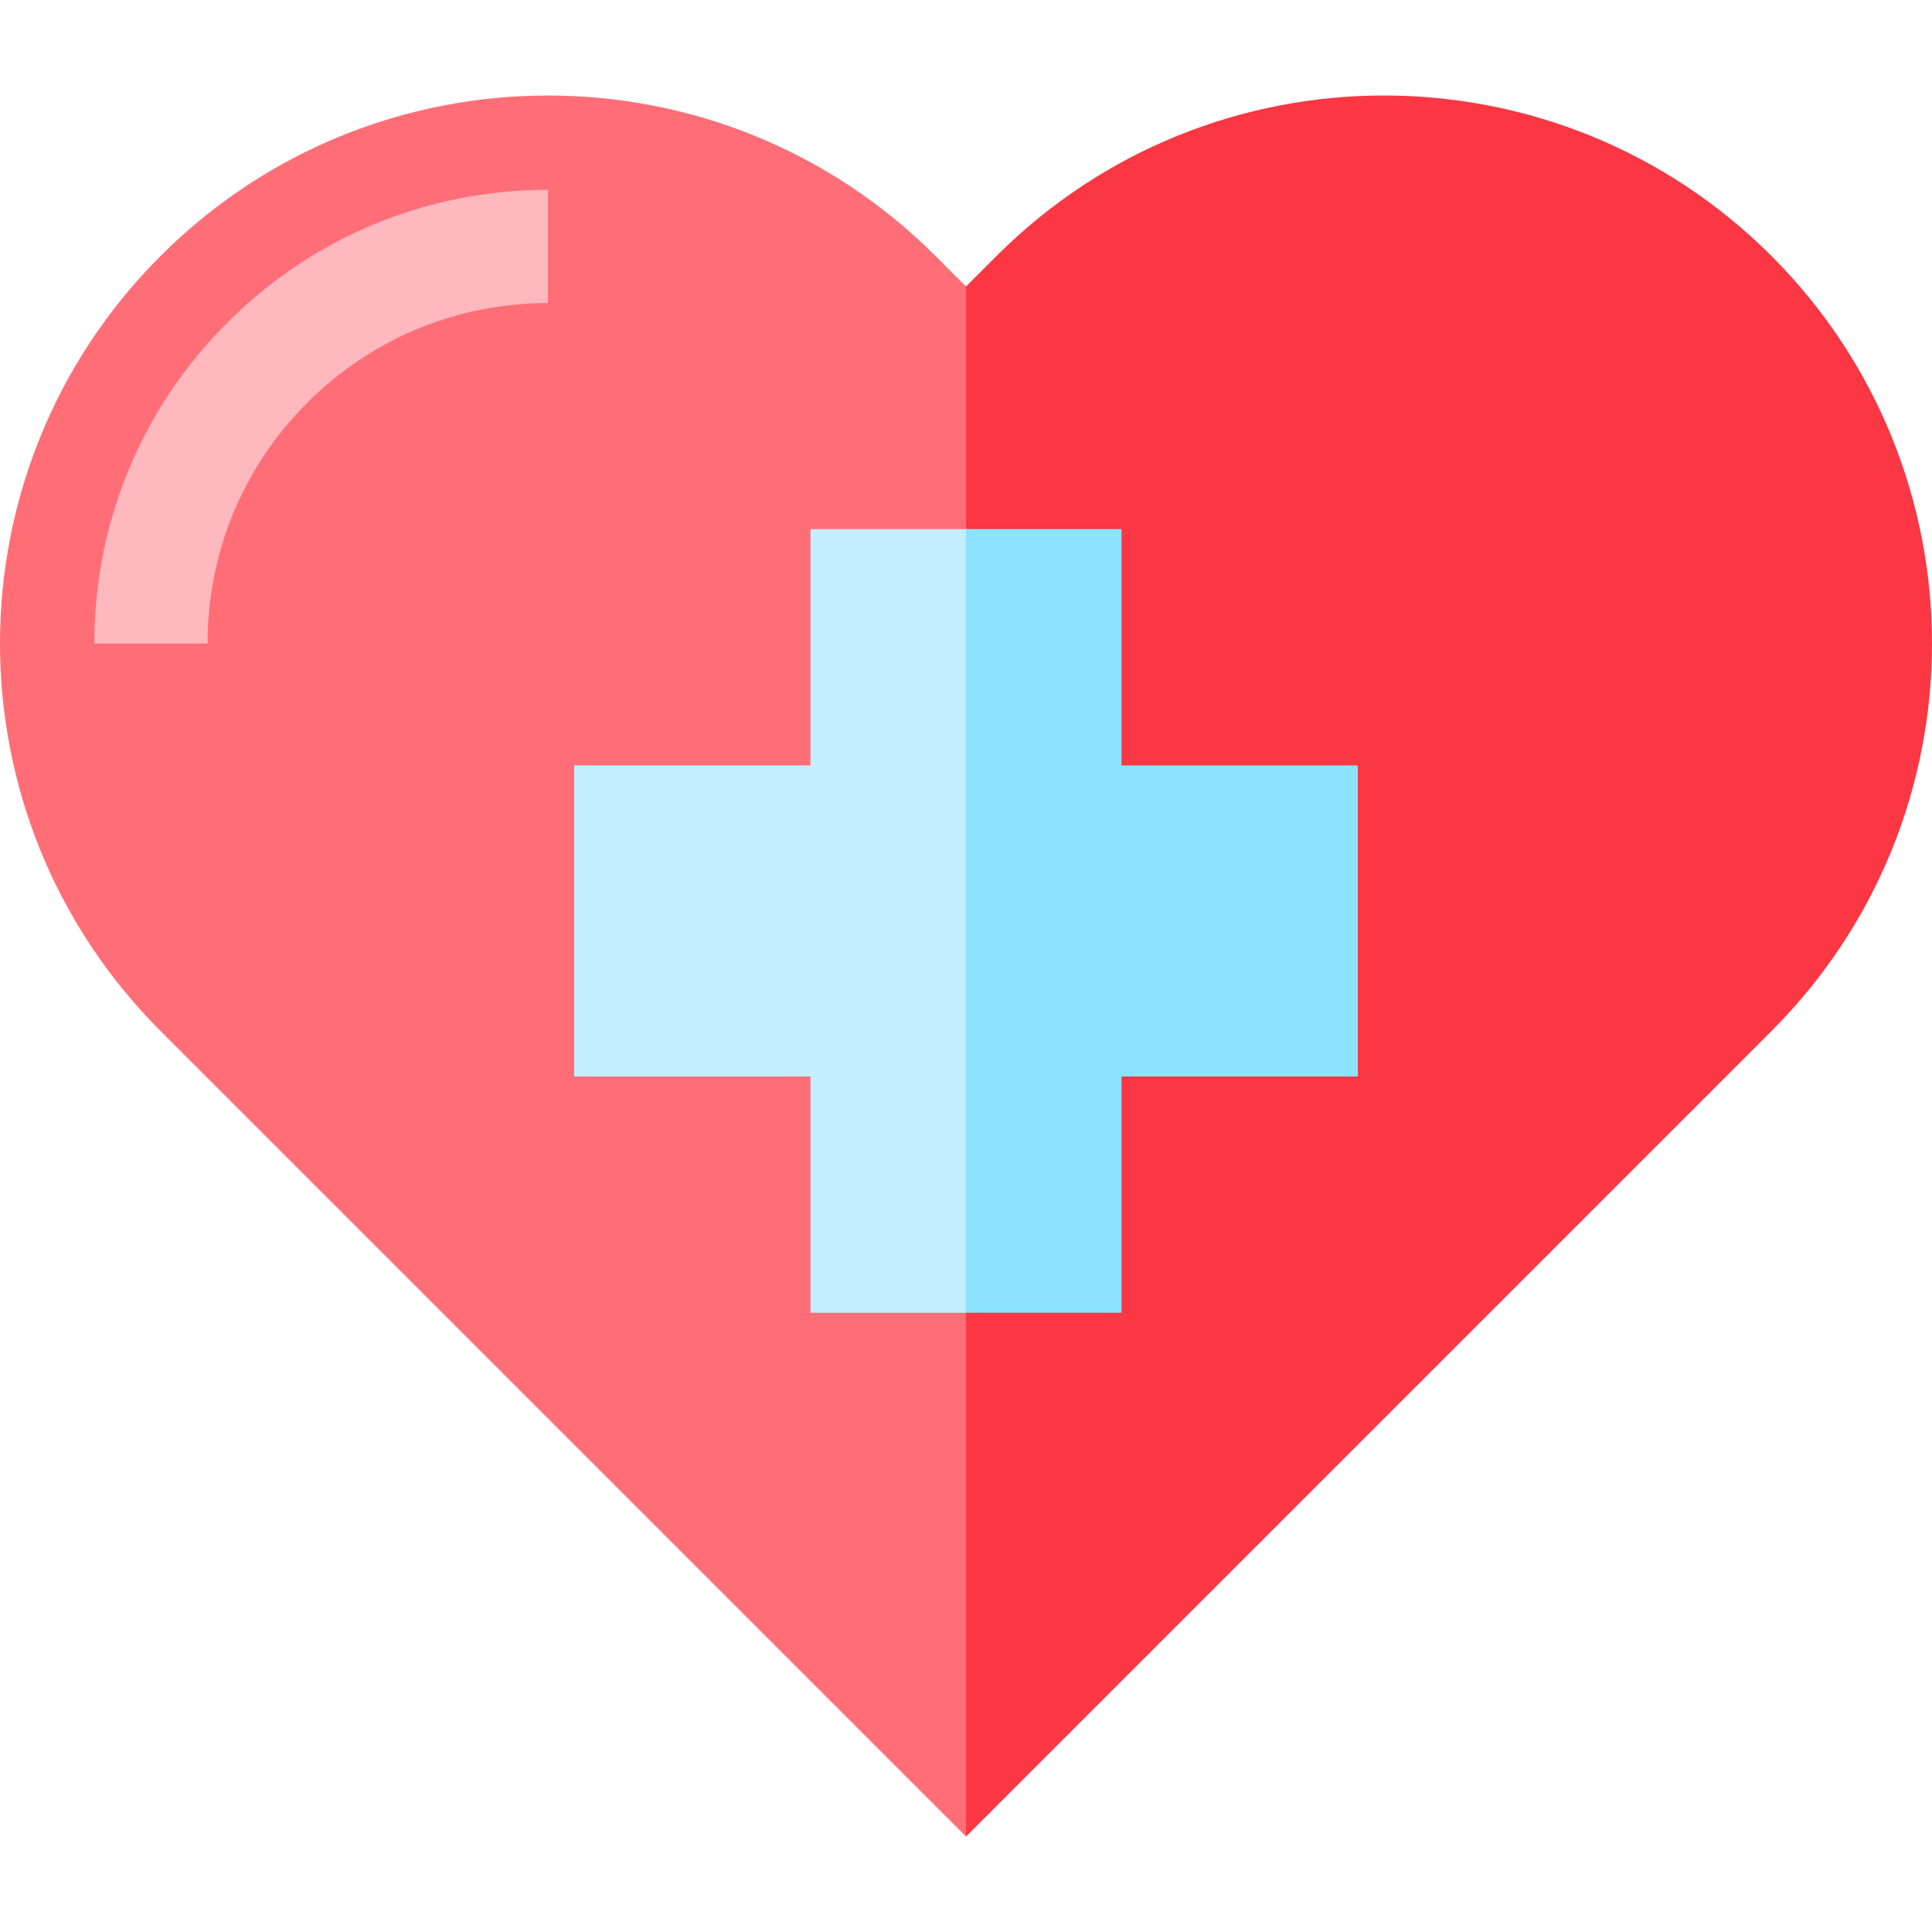
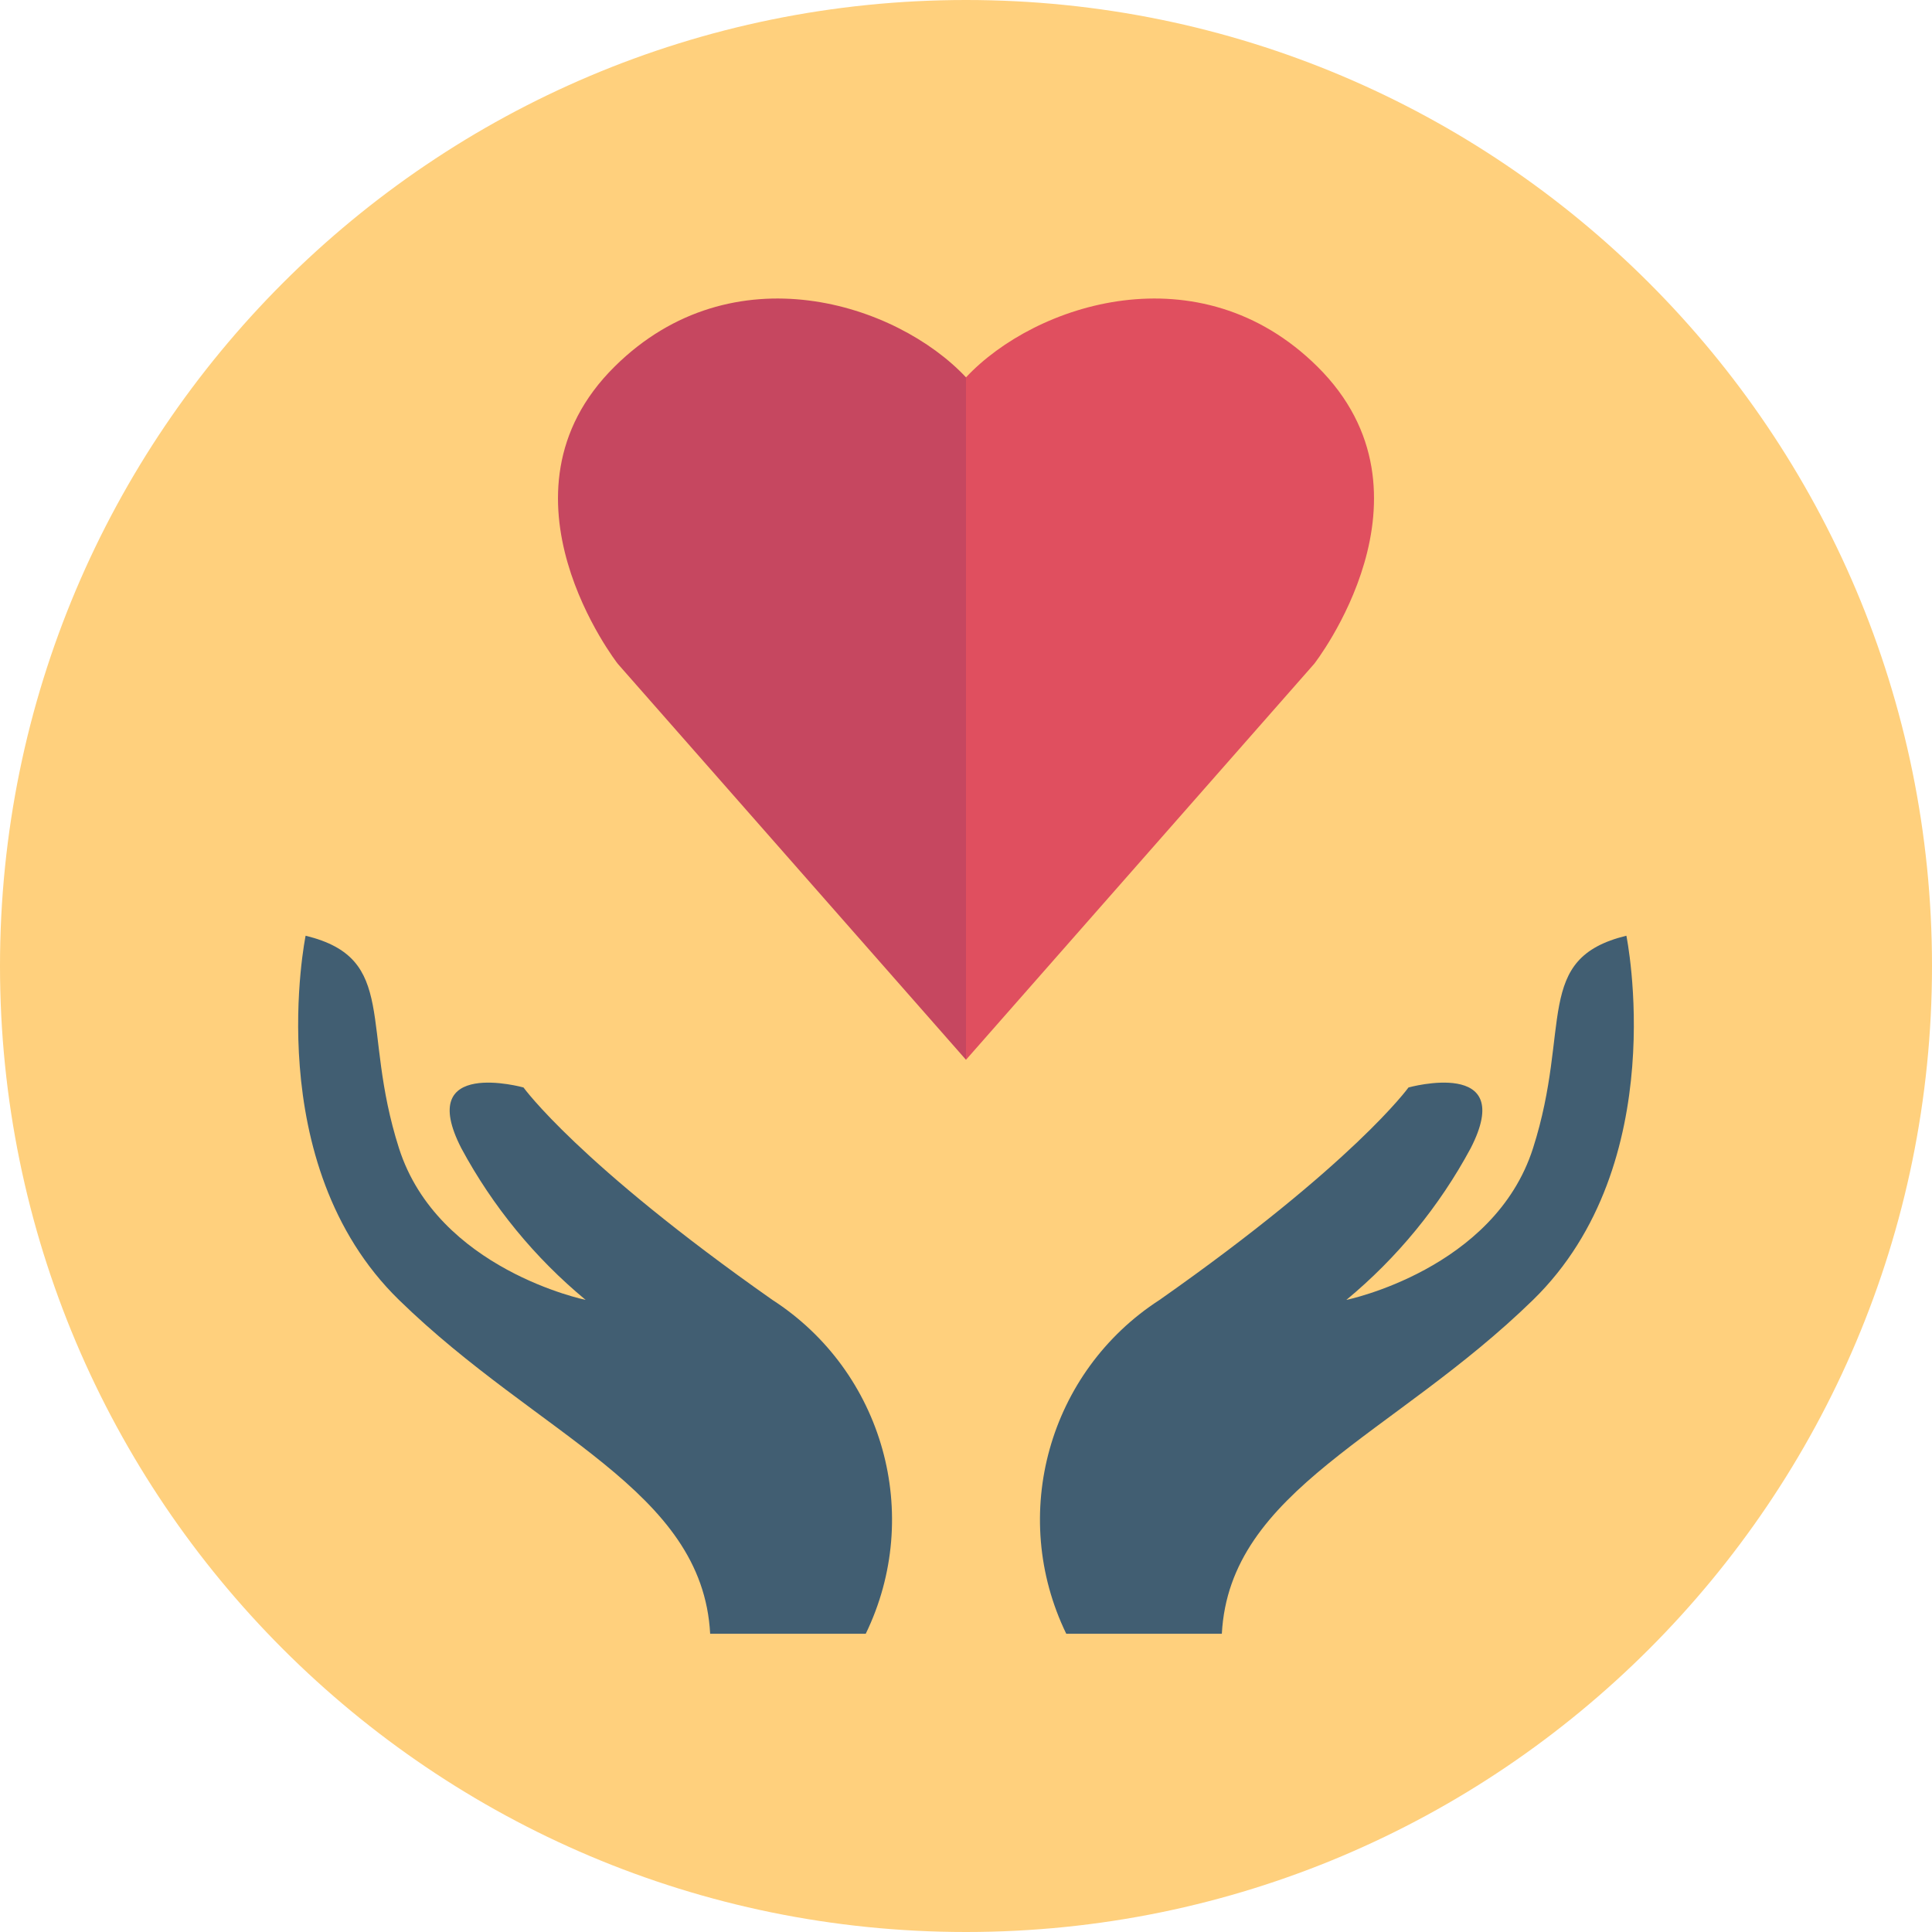
<svg xmlns="http://www.w3.org/2000/svg" version="1.1" id="Layer_1" x="0px" y="0px" viewBox="0 0 512 512" style="enable-background:new 0 0 512 512;" xml:space="preserve">
-   <path style="fill:#FA3743;" d="M469.464,67.845c-56.715-56.714-148.667-56.714-205.382,0L256,75.927l-20.016,168.129L256,486.691  l213.464-213.465C526.179,216.512,526.179,124.56,469.464,67.845z" />
-   <path style="fill:#FF6E77;" d="M247.918,67.845c-56.714-56.714-148.667-56.714-205.382,0c-56.715,56.715-56.715,148.667,0,205.381  L256,486.691V75.927L247.918,67.845z" />
-   <polygon style="fill:#8BE3FF;" points="297.212,202.844 297.212,140.22 256,140.22 235.984,244.056 256,347.892 297.212,347.892   297.212,285.268 359.836,285.268 359.836,202.844 " />
-   <polygon style="fill:#C2EEFF;" points="214.788,140.22 214.788,202.844 152.164,202.844 152.164,285.268 214.788,285.268   214.788,347.892 256,347.892 256,140.22 " />
-   <path style="fill:#FFB8BD;" d="M55,170.536H25c0-32.114,12.506-62.306,35.214-85.013c22.708-22.708,52.899-35.213,85.013-35.213v30  c-24.101,0-46.758,9.385-63.8,26.426S55,146.435,55,170.536z" />
+   <circle style="fill:#FFD07D;" cx="256" cy="256" r="256" />
+   <g>
+     <path style="fill:#415E72;" d="M282.568,432.96c-15.296-31.504-4.68-69.472,24.736-88.472c51.528-36.192,65.96-56.296,65.96-56.296   s28.856-8.04,16.488,16.088c-8.288,15.4-19.48,29.056-32.952,40.208c0,0,39.2-8.04,49.472-40.216s0-50.264,24.736-56.296   c0,0,12.368,60.32-24.736,96.512S325.856,394.76,323.8,432.96H282.568z" />
+     <path style="fill:#415E72;" d="M229.432,432.96c15.296-31.504,4.68-69.472-24.736-88.472c-51.528-36.192-65.96-56.296-65.96-56.296   s-28.856-8.04-16.488,16.088c8.288,15.4,19.48,29.056,32.952,40.208c0,0-39.2-8.04-49.472-40.216s0-50.264-24.736-56.296   c0,0-12.368,60.32,24.736,96.512s80.416,50.272,82.472,88.472L229.432,432.96L229.432,432.96z" />
+   </g>
+   <path style="fill:#C64760;" d="M256,100v180.856L163.72,175.92c0,0-35.12-44.92-0.8-78.808C194.12,66.264,237.6,80.368,256,100z" />
+   <path style="fill:#E04F5F;" d="M256,100v180.856l92.28-104.936c0,0,35.12-44.92,0.8-78.808C317.88,66.264,274.4,80.368,256,100z" />
  <g>
</g>
  <g>
</g>
  <g>
</g>
  <g>
</g>
  <g>
</g>
  <g>
</g>
  <g>
</g>
  <g>
</g>
  <g>
</g>
  <g>
</g>
  <g>
</g>
  <g>
</g>
  <g>
</g>
  <g>
</g>
  <g>
</g>
</svg>
